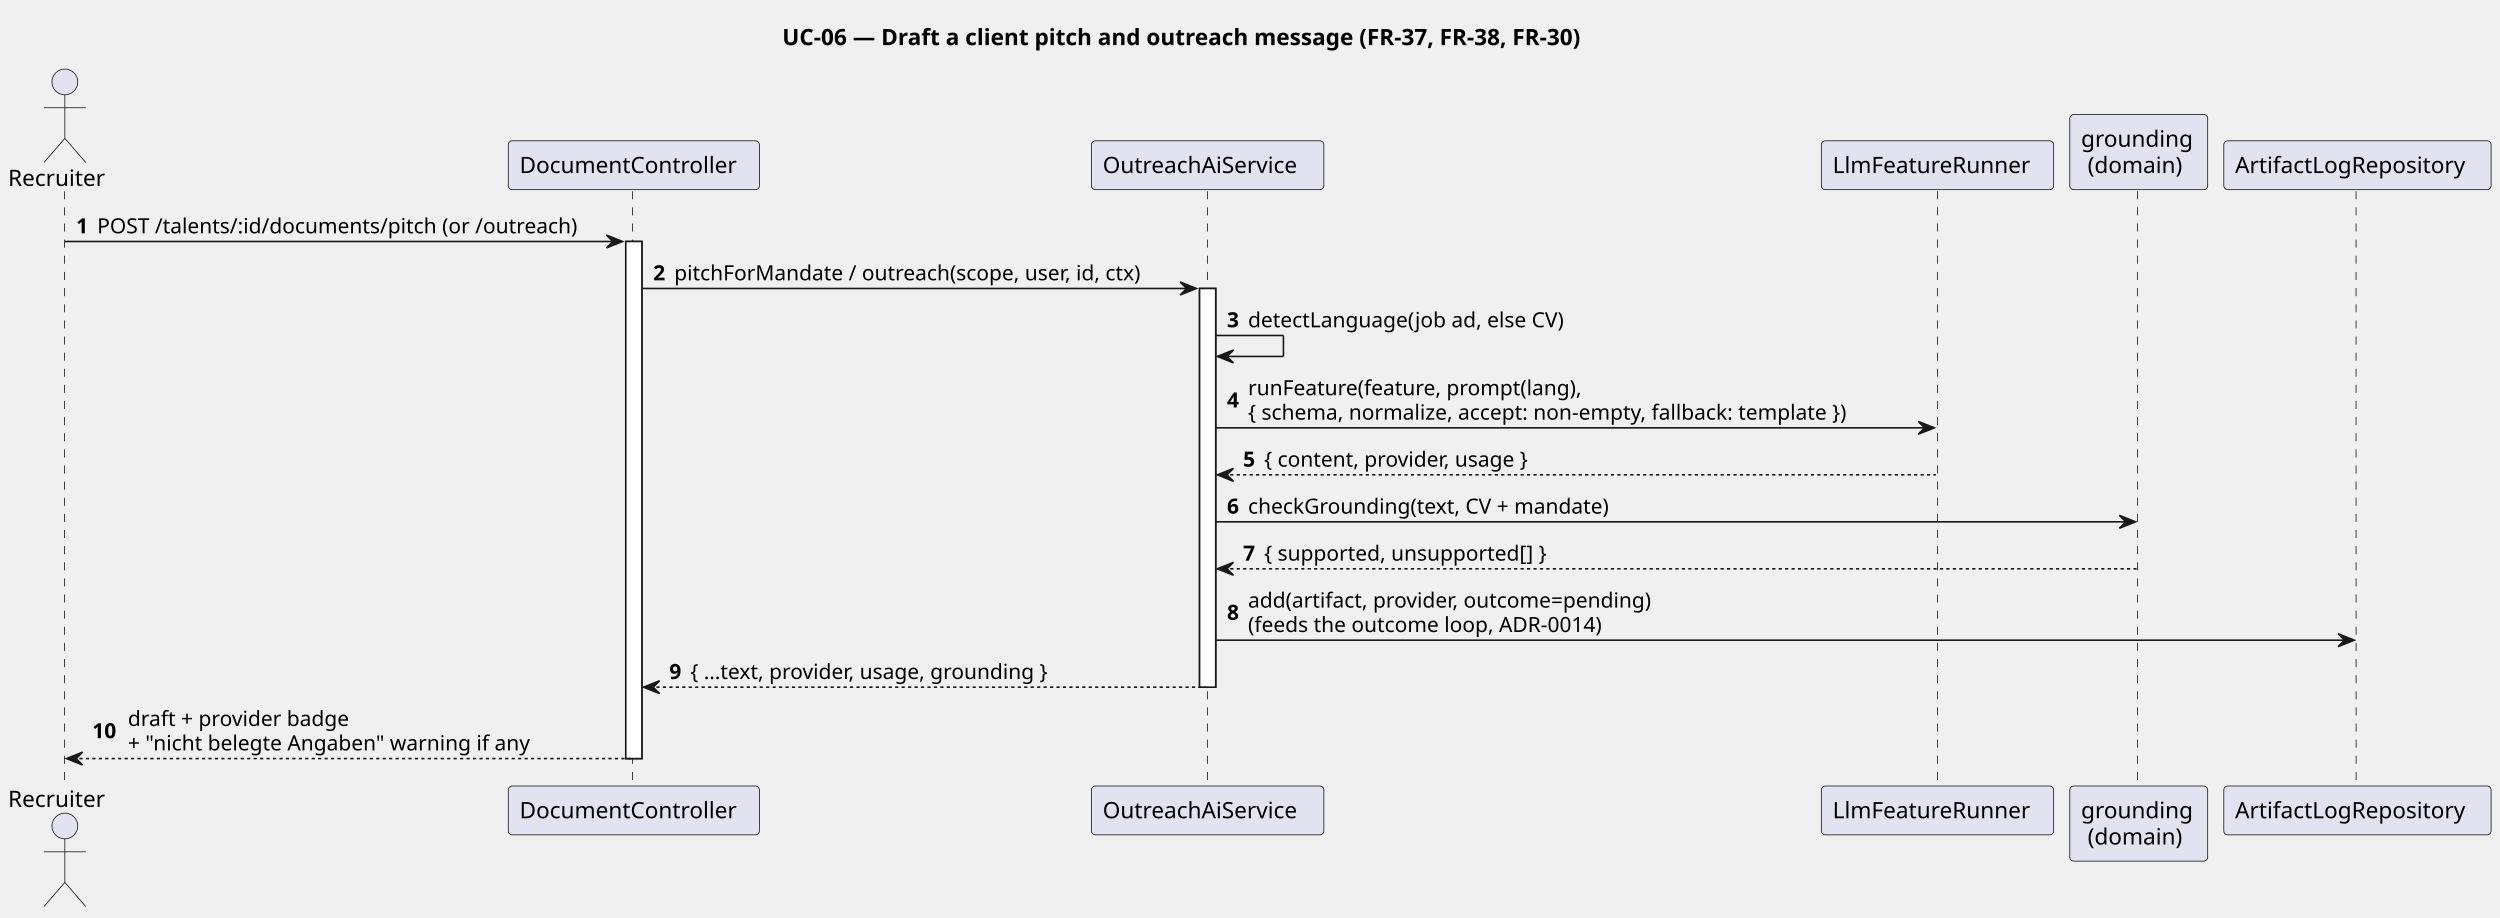
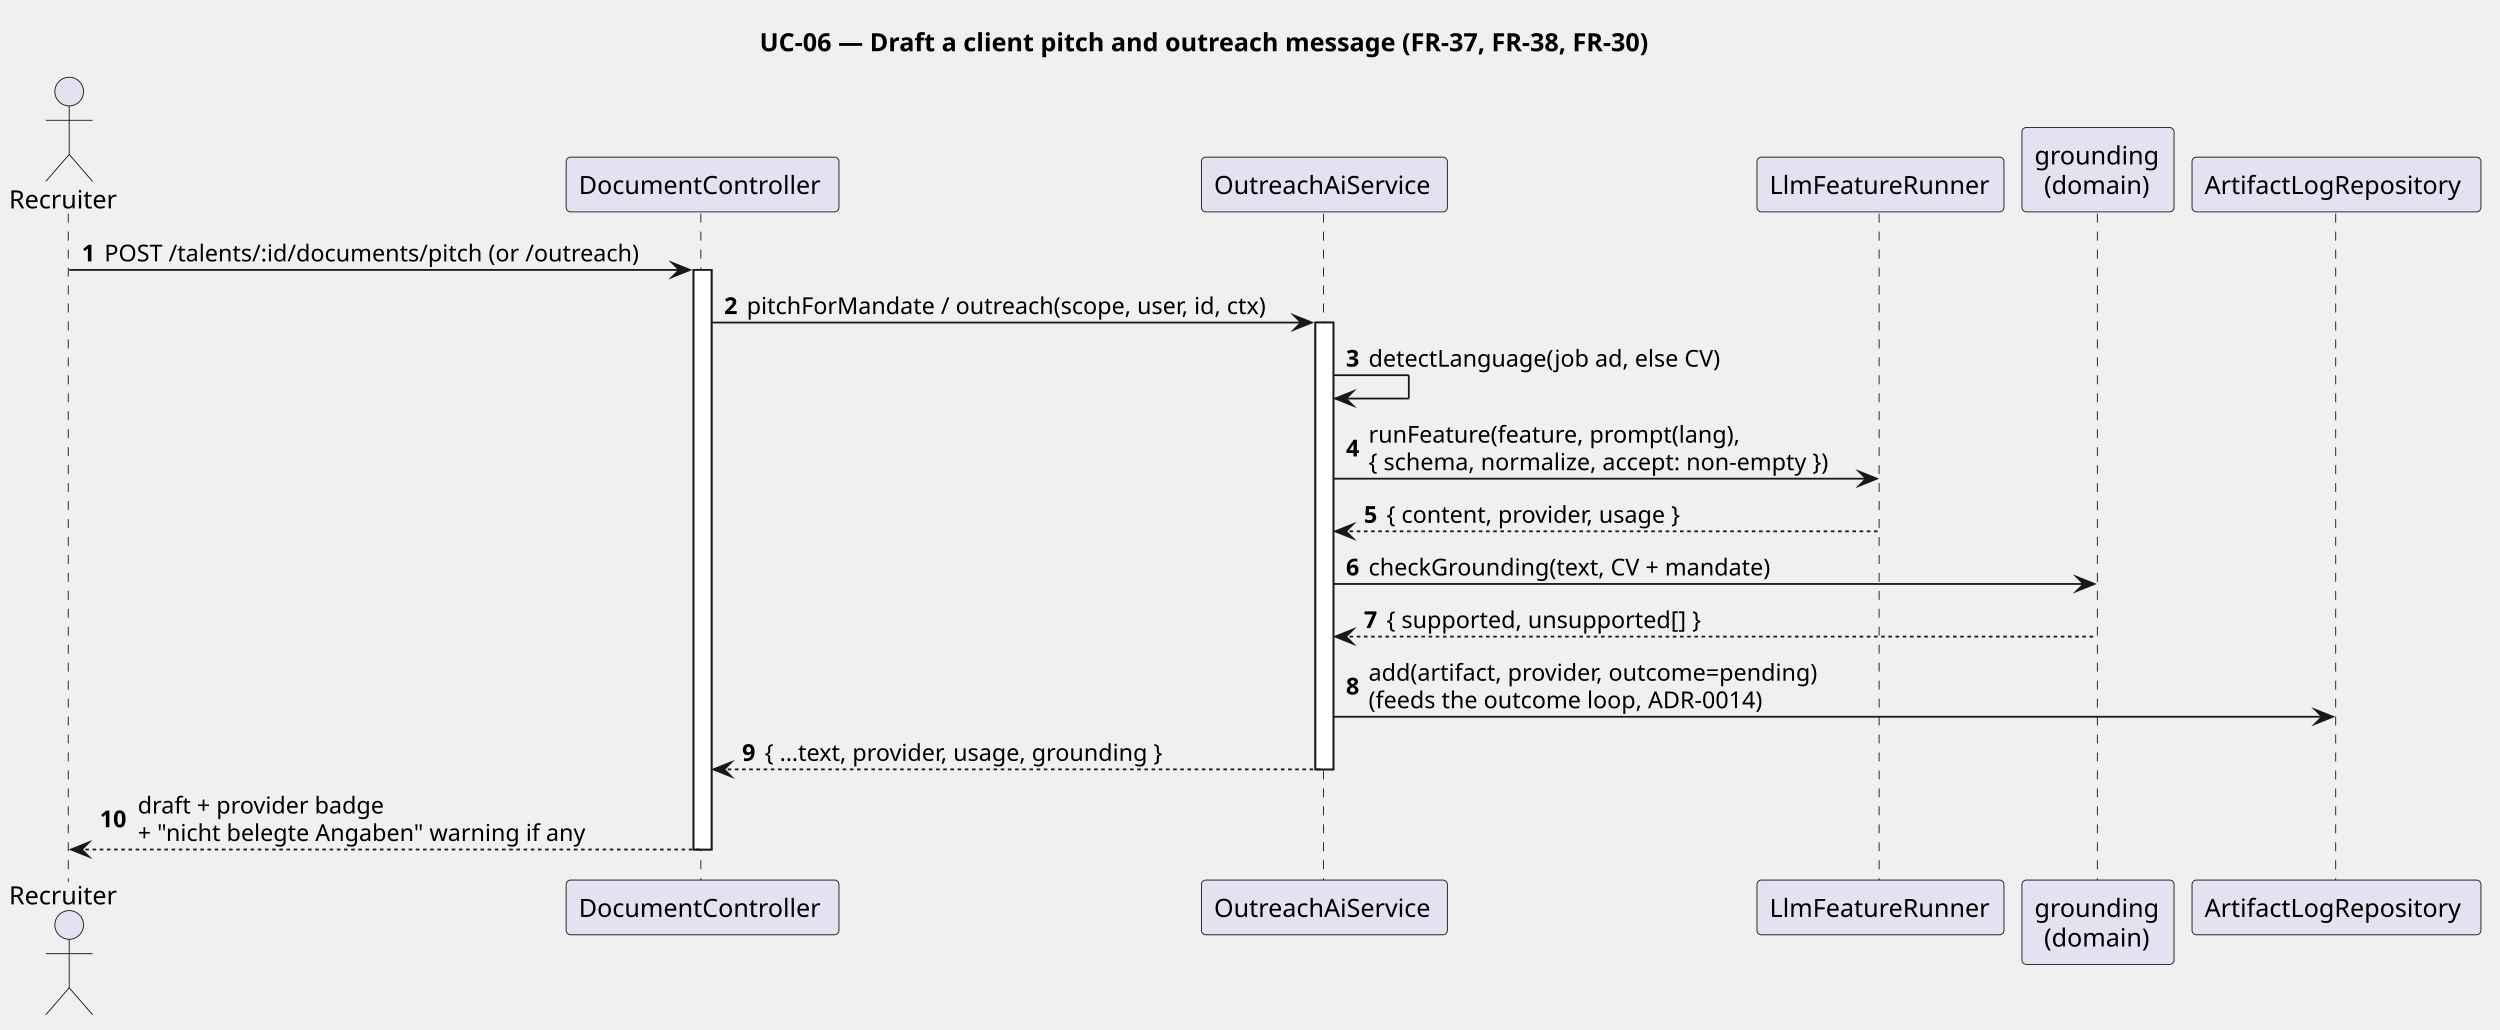
- <svg xmlns="http://www.w3.org/2000/svg" contentStyleType="text/css" height="569px" preserveAspectRatio="none" style="width:1550px;height:569px;background:#FFFFFF;" version="1.1" viewBox="0 0 1550 569" width="1550px" zoomAndPan="magnify">
+ <svg xmlns="http://www.w3.org/2000/svg" contentStyleType="text/css" data-diagram-type="SEQUENCE" height="573px" preserveAspectRatio="none" style="width:1392px;height:573px;background:#FFFFFF;" version="1.1" viewBox="0 0 1392 573" width="1392px" zoomAndPan="magnify">
  <defs />
  <g>
-     <text fill="#000000" font-family="sans-serif" font-size="14" font-weight="bold" lengthAdjust="spacing" textLength="578.464" x="485.011" y="27.995">UC-06 — Draft a client pitch and outreach message (FR-37, FR-38, FR-30)</text>
-     <rect fill="#FFFFFF" height="320.594" style="stroke:#181818;stroke-width:1.0;" width="10" x="387.979" y="149.727" />
-     <rect fill="#FFFFFF" height="247.195" style="stroke:#181818;stroke-width:1.0;" width="10" x="743.732" y="178.859" />
-     <line style="stroke:#181818;stroke-width:0.5;stroke-dasharray:5.0,5.0;" x1="40" x2="40" y1="118.594" y2="488.32" />
-     <line style="stroke:#181818;stroke-width:0.5;stroke-dasharray:5.0,5.0;" x1="392.128" x2="392.128" y1="118.594" y2="488.32" />
-     <line style="stroke:#181818;stroke-width:0.5;stroke-dasharray:5.0,5.0;" x1="748.678" x2="748.678" y1="118.594" y2="488.32" />
-     <line style="stroke:#181818;stroke-width:0.5;stroke-dasharray:5.0,5.0;" x1="1201.245" x2="1201.245" y1="118.594" y2="488.32" />
-     <line style="stroke:#181818;stroke-width:0.5;stroke-dasharray:5.0,5.0;" x1="1325.265" x2="1325.265" y1="118.594" y2="488.32" />
-     <line style="stroke:#181818;stroke-width:0.5;stroke-dasharray:5.0,5.0;" x1="1460.755" x2="1460.755" y1="118.594" y2="488.32" />
-     <text fill="#000000" font-family="sans-serif" font-size="14" lengthAdjust="spacing" textLength="64.415" x="5" y="115.292">Recruiter</text>
-     <ellipse cx="40.208" cy="50.797" fill="#E2E2F0" rx="8" ry="8" style="stroke:#181818;stroke-width:0.5;" />
-     <path d="M40.208,58.797 L40.208,85.797 M27.207,66.797 L53.208,66.797 M40.208,85.797 L27.207,100.797 M40.208,85.797 L53.208,100.797 " fill="none" style="stroke:#181818;stroke-width:0.5;" />
-     <text fill="#000000" font-family="sans-serif" font-size="14" lengthAdjust="spacing" textLength="64.415" x="5" y="500.315">Recruiter</text>
-     <ellipse cx="40.208" cy="512.117" fill="#E2E2F0" rx="8" ry="8" style="stroke:#181818;stroke-width:0.5;" />
-     <path d="M40.208,520.117 L40.208,547.117 M27.207,528.117 L53.208,528.117 M40.208,547.117 L27.207,562.117 M40.208,547.117 L53.208,562.117 " fill="none" style="stroke:#181818;stroke-width:0.5;" />
-     <rect fill="#E2E2F0" height="30.297" rx="2.5" ry="2.5" style="stroke:#181818;stroke-width:0.5;" width="155.702" x="315.128" y="87.297" />
-     <text fill="#000000" font-family="sans-serif" font-size="14" lengthAdjust="spacing" textLength="141.702" x="322.128" y="107.292">DocumentController</text>
-     <rect fill="#E2E2F0" height="30.297" rx="2.5" ry="2.5" style="stroke:#181818;stroke-width:0.5;" width="155.702" x="315.128" y="487.32" />
-     <text fill="#000000" font-family="sans-serif" font-size="14" lengthAdjust="spacing" textLength="141.702" x="322.128" y="507.315">DocumentController</text>
-     <rect fill="#E2E2F0" height="30.297" rx="2.5" ry="2.5" style="stroke:#181818;stroke-width:0.5;" width="144.108" x="676.678" y="87.297" />
-     <text fill="#000000" font-family="sans-serif" font-size="14" lengthAdjust="spacing" textLength="130.108" x="683.678" y="107.292">OutreachAiService</text>
-     <rect fill="#E2E2F0" height="30.297" rx="2.5" ry="2.5" style="stroke:#181818;stroke-width:0.5;" width="144.108" x="676.678" y="487.32" />
-     <text fill="#000000" font-family="sans-serif" font-size="14" lengthAdjust="spacing" textLength="130.108" x="683.678" y="507.315">OutreachAiService</text>
-     <rect fill="#E2E2F0" height="30.297" rx="2.5" ry="2.5" style="stroke:#181818;stroke-width:0.5;" width="144.019" x="1129.245" y="87.297" />
-     <text fill="#000000" font-family="sans-serif" font-size="14" lengthAdjust="spacing" textLength="130.019" x="1136.245" y="107.292">LlmFeatureRunner</text>
-     <rect fill="#E2E2F0" height="30.297" rx="2.5" ry="2.5" style="stroke:#181818;stroke-width:0.5;" width="144.019" x="1129.245" y="487.32" />
-     <text fill="#000000" font-family="sans-serif" font-size="14" lengthAdjust="spacing" textLength="130.019" x="1136.245" y="507.315">LlmFeatureRunner</text>
-     <rect fill="#E2E2F0" height="46.594" rx="2.5" ry="2.5" style="stroke:#181818;stroke-width:0.5;" width="85.49" x="1283.265" y="71" />
-     <text fill="#000000" font-family="sans-serif" font-size="14" lengthAdjust="spacing" textLength="71.49" x="1290.265" y="90.995">grounding</text>
-     <text fill="#000000" font-family="sans-serif" font-size="14" lengthAdjust="spacing" textLength="63.355" x="1294.332" y="107.292">(domain)</text>
-     <rect fill="#E2E2F0" height="46.594" rx="2.5" ry="2.5" style="stroke:#181818;stroke-width:0.5;" width="85.49" x="1283.265" y="487.32" />
-     <text fill="#000000" font-family="sans-serif" font-size="14" lengthAdjust="spacing" textLength="71.49" x="1290.265" y="507.315">grounding</text>
-     <text fill="#000000" font-family="sans-serif" font-size="14" lengthAdjust="spacing" textLength="63.355" x="1294.332" y="523.612">(domain)</text>
-     <rect fill="#E2E2F0" height="30.297" rx="2.5" ry="2.5" style="stroke:#181818;stroke-width:0.5;" width="165.731" x="1378.755" y="87.297" />
-     <text fill="#000000" font-family="sans-serif" font-size="14" lengthAdjust="spacing" textLength="151.731" x="1385.755" y="107.292">ArtifactLogRepository</text>
-     <rect fill="#E2E2F0" height="30.297" rx="2.5" ry="2.5" style="stroke:#181818;stroke-width:0.5;" width="165.731" x="1378.755" y="487.32" />
-     <text fill="#000000" font-family="sans-serif" font-size="14" lengthAdjust="spacing" textLength="151.731" x="1385.755" y="507.315">ArtifactLogRepository</text>
-     <rect fill="#FFFFFF" height="320.594" style="stroke:#181818;stroke-width:1.0;" width="10" x="387.979" y="149.727" />
-     <rect fill="#FFFFFF" height="247.195" style="stroke:#181818;stroke-width:1.0;" width="10" x="743.732" y="178.859" />
-     <polygon fill="#181818" points="375.979,145.727,385.979,149.727,375.979,153.727,379.979,149.727" style="stroke:#181818;stroke-width:1.0;" />
-     <line style="stroke:#181818;stroke-width:1.0;" x1="40.208" x2="381.979" y1="149.727" y2="149.727" />
-     <text fill="#000000" font-family="sans-serif" font-size="13" font-weight="bold" lengthAdjust="spacing" textLength="9.045" x="47.208" y="144.661">1</text>
-     <text fill="#000000" font-family="sans-serif" font-size="13" lengthAdjust="spacing" textLength="315.726" x="60.253" y="144.661">POST /talents/:id/documents/pitch (or /outreach)</text>
-     <polygon fill="#181818" points="731.732,174.859,741.732,178.859,731.732,182.859,735.732,178.859" style="stroke:#181818;stroke-width:1.0;" />
-     <line style="stroke:#181818;stroke-width:1.0;" x1="397.979" x2="737.732" y1="178.859" y2="178.859" />
-     <text fill="#000000" font-family="sans-serif" font-size="13" font-weight="bold" lengthAdjust="spacing" textLength="9.045" x="404.979" y="173.793">2</text>
-     <text fill="#000000" font-family="sans-serif" font-size="13" lengthAdjust="spacing" textLength="313.707" x="418.024" y="173.793">pitchForMandate / outreach(scope, user, id, ctx)</text>
-     <line style="stroke:#181818;stroke-width:1.0;" x1="753.732" x2="795.732" y1="207.992" y2="207.992" />
-     <line style="stroke:#181818;stroke-width:1.0;" x1="795.732" x2="795.732" y1="207.992" y2="220.992" />
-     <line style="stroke:#181818;stroke-width:1.0;" x1="754.732" x2="795.732" y1="220.992" y2="220.992" />
-     <polygon fill="#181818" points="764.732,216.992,754.732,220.992,764.732,224.992,760.732,220.992" style="stroke:#181818;stroke-width:1.0;" />
-     <text fill="#000000" font-family="sans-serif" font-size="13" font-weight="bold" lengthAdjust="spacing" textLength="9.045" x="760.732" y="202.926">3</text>
-     <text fill="#000000" font-family="sans-serif" font-size="13" lengthAdjust="spacing" textLength="212.805" x="773.777" y="202.926">detectLanguage(job ad, else CV)</text>
-     <polygon fill="#181818" points="1189.255,261.258,1199.255,265.258,1189.255,269.258,1193.255,265.258" style="stroke:#181818;stroke-width:1.0;" />
-     <line style="stroke:#181818;stroke-width:1.0;" x1="753.732" x2="1195.255" y1="265.258" y2="265.258" />
-     <text fill="#000000" font-family="sans-serif" font-size="13" font-weight="bold" lengthAdjust="spacing" textLength="9.045" x="760.732" y="252.625">4</text>
-     <text fill="#000000" font-family="sans-serif" font-size="13" lengthAdjust="spacing" textLength="222.409" x="773.777" y="245.059">runFeature(feature, prompt(lang),</text>
-     <text fill="#000000" font-family="sans-serif" font-size="13" lengthAdjust="spacing" textLength="410.478" x="773.777" y="260.192">{ schema, normalize, accept: non-empty, fallback: template })</text>
-     <polygon fill="#181818" points="764.732,290.391,754.732,294.391,764.732,298.391,760.732,294.391" style="stroke:#181818;stroke-width:1.0;" />
-     <line style="stroke:#181818;stroke-width:1.0;stroke-dasharray:2.0,2.0;" x1="758.732" x2="1200.255" y1="294.391" y2="294.391" />
-     <text fill="#000000" font-family="sans-serif" font-size="13" font-weight="bold" lengthAdjust="spacing" textLength="9.045" x="770.732" y="289.325">5</text>
-     <text fill="#000000" font-family="sans-serif" font-size="13" lengthAdjust="spacing" textLength="184.787" x="783.777" y="289.325">{ content, provider, usage }</text>
-     <polygon fill="#181818" points="1314.01,319.523,1324.01,323.523,1314.01,327.523,1318.01,323.523" style="stroke:#181818;stroke-width:1.0;" />
-     <line style="stroke:#181818;stroke-width:1.0;" x1="753.732" x2="1320.01" y1="323.523" y2="323.523" />
-     <text fill="#000000" font-family="sans-serif" font-size="13" font-weight="bold" lengthAdjust="spacing" textLength="9.045" x="760.732" y="318.457">6</text>
-     <text fill="#000000" font-family="sans-serif" font-size="13" lengthAdjust="spacing" textLength="245.87" x="773.777" y="318.457">checkGrounding(text, CV + mandate)</text>
-     <polygon fill="#181818" points="764.732,348.656,754.732,352.656,764.732,356.656,760.732,352.656" style="stroke:#181818;stroke-width:1.0;" />
-     <line style="stroke:#181818;stroke-width:1.0;stroke-dasharray:2.0,2.0;" x1="758.732" x2="1325.01" y1="352.656" y2="352.656" />
-     <text fill="#000000" font-family="sans-serif" font-size="13" font-weight="bold" lengthAdjust="spacing" textLength="9.045" x="770.732" y="347.59">7</text>
-     <text fill="#000000" font-family="sans-serif" font-size="13" lengthAdjust="spacing" textLength="192.017" x="783.777" y="347.59">{ supported, unsupported[] }</text>
-     <polygon fill="#181818" points="1449.62,392.922,1459.62,396.922,1449.62,400.922,1453.62,396.922" style="stroke:#181818;stroke-width:1.0;" />
-     <line style="stroke:#181818;stroke-width:1.0;" x1="753.732" x2="1455.62" y1="396.922" y2="396.922" />
-     <text fill="#000000" font-family="sans-serif" font-size="13" font-weight="bold" lengthAdjust="spacing" textLength="9.045" x="760.732" y="384.29">8</text>
-     <text fill="#000000" font-family="sans-serif" font-size="13" lengthAdjust="spacing" textLength="273.19" x="773.777" y="376.723">add(artifact, provider, outcome=pending)</text>
-     <text fill="#000000" font-family="sans-serif" font-size="13" lengthAdjust="spacing" textLength="238.272" x="773.777" y="391.856">(feeds the outcome loop, ADR-0014)</text>
-     <polygon fill="#181818" points="408.979,422.055,398.979,426.055,408.979,430.055,404.979,426.055" style="stroke:#181818;stroke-width:1.0;" />
-     <line style="stroke:#181818;stroke-width:1.0;stroke-dasharray:2.0,2.0;" x1="402.979" x2="747.732" y1="426.055" y2="426.055" />
-     <text fill="#000000" font-family="sans-serif" font-size="13" font-weight="bold" lengthAdjust="spacing" textLength="9.045" x="414.979" y="420.989">9</text>
-     <text fill="#000000" font-family="sans-serif" font-size="13" lengthAdjust="spacing" textLength="248.549" x="428.024" y="420.989">{ …text, provider, usage, grounding }</text>
-     <polygon fill="#181818" points="51.208,466.32,41.208,470.32,51.208,474.32,47.208,470.32" style="stroke:#181818;stroke-width:1.0;" />
-     <line style="stroke:#181818;stroke-width:1.0;stroke-dasharray:2.0,2.0;" x1="45.208" x2="391.979" y1="470.32" y2="470.32" />
-     <text fill="#000000" font-family="sans-serif" font-size="13" font-weight="bold" lengthAdjust="spacing" textLength="18.091" x="57.208" y="457.688">10</text>
-     <text fill="#000000" font-family="sans-serif" font-size="13" lengthAdjust="spacing" textLength="149.697" x="79.298" y="450.122">draft + provider badge</text>
-     <text fill="#000000" font-family="sans-serif" font-size="13" lengthAdjust="spacing" textLength="271.4" x="79.298" y="465.254">+ "nicht belegte Angaben" warning if any</text>
+     <g class="title" data-source-line="1">
+       <text fill="#000000" font-family="sans-serif" font-size="14" font-weight="700" lengthAdjust="spacing" textLength="539.492" x="422.95" y="28.535">UC-06 — Draft a client pitch and outreach message (FR-37, FR-38, FR-30)</text>
+     </g>
+     <g>
+       <rect fill="#FFFFFF" height="322.727" style="stroke:#181818;stroke-width:1;" width="10" x="386.19" y="150.287" />
+     </g>
+     <g>
+       <rect fill="#FFFFFF" height="248.795" style="stroke:#181818;stroke-width:1;" width="10" x="732.427" y="179.598" />
+     </g>
+     <g class="participant-lifeline" data-entity-uid="part1" data-qualified-name="Recruiter" data-source-line="5" id="part1-lifeline">
+       <g>
+         <rect fill="#000000" fill-opacity="0" height="372.037" width="8" x="34.526" y="118.977" />
+         <line style="stroke:#181818;stroke-width:0.5;stroke-dasharray:5,5;" x1="38" x2="38" y1="118.977" y2="491.014" />
+       </g>
+     </g>
+     <g class="participant-lifeline" data-entity-uid="part2" data-qualified-name="Ctrl" data-source-line="6" id="part2-lifeline">
+       <g>
+         <rect fill="#000000" fill-opacity="0" height="372.037" width="8" x="387.19" y="118.977" />
+         <line style="stroke:#181818;stroke-width:0.5;stroke-dasharray:5,5;" x1="390.239" x2="390.239" y1="118.977" y2="491.014" />
+       </g>
+     </g>
+     <g class="participant-lifeline" data-entity-uid="part3" data-qualified-name="Svc" data-source-line="7" id="part3-lifeline">
+       <g>
+         <rect fill="#000000" fill-opacity="0" height="372.037" width="8" x="733.427" y="118.977" />
+         <line style="stroke:#181818;stroke-width:0.5;stroke-dasharray:5,5;" x1="736.948" x2="736.948" y1="118.977" y2="491.014" />
+       </g>
+     </g>
+     <g class="participant-lifeline" data-entity-uid="part4" data-qualified-name="Runner" data-source-line="8" id="part4-lifeline">
+       <g>
+         <rect fill="#000000" fill-opacity="0" height="372.037" width="8" x="1043.045" y="118.977" />
+         <line style="stroke:#181818;stroke-width:0.5;stroke-dasharray:5,5;" x1="1046.286" x2="1046.286" y1="118.977" y2="491.014" />
+       </g>
+     </g>
+     <g class="participant-lifeline" data-entity-uid="part5" data-qualified-name="Ground" data-source-line="9" id="part5-lifeline">
+       <g>
+         <rect fill="#000000" fill-opacity="0" height="372.037" width="8" x="1164.16" y="118.977" />
+         <line style="stroke:#181818;stroke-width:0.5;stroke-dasharray:5,5;" x1="1167.805" x2="1167.805" y1="118.977" y2="491.014" />
+       </g>
+     </g>
+     <g class="participant-lifeline" data-entity-uid="part6" data-qualified-name="Log" data-source-line="10" id="part6-lifeline">
+       <g>
+         <rect fill="#000000" fill-opacity="0" height="372.037" width="8" x="1296.954" y="118.977" />
+         <line style="stroke:#181818;stroke-width:0.5;stroke-dasharray:5,5;" x1="1300.516" x2="1300.516" y1="118.977" y2="491.014" />
+       </g>
+     </g>
+     <g class="participant participant-head" data-entity-uid="part1" data-qualified-name="Recruiter" data-source-line="5" id="part1-head">
+       <text fill="#000000" font-family="sans-serif" font-size="14" lengthAdjust="spacing" textLength="61.052" x="5" y="116.023">Recruiter</text>
+       <ellipse cx="38.526" cy="50.988" fill="#E2E2F0" rx="8" ry="8" style="stroke:#181818;stroke-width:0.5;" />
+       <path d="M38.526,58.988 L38.526,85.988 M25.526,66.988 L51.526,66.988 M38.526,85.988 L25.526,100.988 M38.526,85.988 L51.526,100.988" fill="none" style="stroke:#181818;stroke-width:0.5;" />
+     </g>
+     <g class="participant participant-tail" data-entity-uid="part1" data-qualified-name="Recruiter" data-source-line="5" id="part1-tail">
+       <text fill="#000000" font-family="sans-serif" font-size="14" lengthAdjust="spacing" textLength="61.052" x="5" y="503.549">Recruiter</text>
+       <ellipse cx="38.526" cy="515.002" fill="#E2E2F0" rx="8" ry="8" style="stroke:#181818;stroke-width:0.5;" />
+       <path d="M38.526,523.002 L38.526,550.002 M25.526,531.002 L51.526,531.002 M38.526,550.002 L25.526,565.002 M38.526,550.002 L51.526,565.002" fill="none" style="stroke:#181818;stroke-width:0.5;" />
+     </g>
+     <g class="participant participant-head" data-entity-uid="part2" data-qualified-name="Ctrl" data-source-line="6" id="part2-head">
+       <rect fill="#E2E2F0" height="30.488" rx="2.5" ry="2.5" style="stroke:#181818;stroke-width:0.5;" width="151.901" x="315.239" y="87.488" />
+       <text fill="#000000" font-family="sans-serif" font-size="14" lengthAdjust="spacing" textLength="137.901" x="322.239" y="108.023">DocumentController</text>
+     </g>
+     <g class="participant participant-tail" data-entity-uid="part2" data-qualified-name="Ctrl" data-source-line="6" id="part2-tail">
+       <rect fill="#E2E2F0" height="30.488" rx="2.5" ry="2.5" style="stroke:#181818;stroke-width:0.5;" width="151.901" x="315.239" y="490.014" />
+       <text fill="#000000" font-family="sans-serif" font-size="14" lengthAdjust="spacing" textLength="137.901" x="322.239" y="510.549">DocumentController</text>
+     </g>
+     <g class="participant participant-head" data-entity-uid="part3" data-qualified-name="Svc" data-source-line="7" id="part3-head">
+       <rect fill="#E2E2F0" height="30.488" rx="2.5" ry="2.5" style="stroke:#181818;stroke-width:0.5;" width="136.958" x="668.948" y="87.488" />
+       <text fill="#000000" font-family="sans-serif" font-size="14" lengthAdjust="spacing" textLength="122.958" x="675.948" y="108.023">OutreachAiService</text>
+     </g>
+     <g class="participant participant-tail" data-entity-uid="part3" data-qualified-name="Svc" data-source-line="7" id="part3-tail">
+       <rect fill="#E2E2F0" height="30.488" rx="2.5" ry="2.5" style="stroke:#181818;stroke-width:0.5;" width="136.958" x="668.948" y="490.014" />
+       <text fill="#000000" font-family="sans-serif" font-size="14" lengthAdjust="spacing" textLength="122.958" x="675.948" y="510.549">OutreachAiService</text>
+     </g>
+     <g class="participant participant-head" data-entity-uid="part4" data-qualified-name="Runner" data-source-line="8" id="part4-head">
+       <rect fill="#E2E2F0" height="30.488" rx="2.5" ry="2.5" style="stroke:#181818;stroke-width:0.5;" width="137.519" x="978.286" y="87.488" />
+       <text fill="#000000" font-family="sans-serif" font-size="14" lengthAdjust="spacing" textLength="123.519" x="985.286" y="108.023">LlmFeatureRunner</text>
+     </g>
+     <g class="participant participant-tail" data-entity-uid="part4" data-qualified-name="Runner" data-source-line="8" id="part4-tail">
+       <rect fill="#E2E2F0" height="30.488" rx="2.5" ry="2.5" style="stroke:#181818;stroke-width:0.5;" width="137.519" x="978.286" y="490.014" />
+       <text fill="#000000" font-family="sans-serif" font-size="14" lengthAdjust="spacing" textLength="123.519" x="985.286" y="510.549">LlmFeatureRunner</text>
+     </g>
+     <g class="participant participant-head" data-entity-uid="part5" data-qualified-name="Ground" data-source-line="9" id="part5-head">
+       <rect fill="#E2E2F0" height="46.977" rx="2.5" ry="2.5" style="stroke:#181818;stroke-width:0.5;" width="84.711" x="1125.805" y="71" />
+       <text fill="#000000" font-family="sans-serif" font-size="14" lengthAdjust="spacing" textLength="70.711" x="1132.805" y="91.535">grounding</text>
+       <text fill="#000000" font-family="sans-serif" font-size="14" lengthAdjust="spacing" textLength="60.054" x="1138.133" y="108.023">(domain)</text>
+     </g>
+     <g class="participant participant-tail" data-entity-uid="part5" data-qualified-name="Ground" data-source-line="9" id="part5-tail">
+       <rect fill="#E2E2F0" height="46.977" rx="2.5" ry="2.5" style="stroke:#181818;stroke-width:0.5;" width="84.711" x="1125.805" y="490.014" />
+       <text fill="#000000" font-family="sans-serif" font-size="14" lengthAdjust="spacing" textLength="70.711" x="1132.805" y="510.549">grounding</text>
+       <text fill="#000000" font-family="sans-serif" font-size="14" lengthAdjust="spacing" textLength="60.054" x="1138.133" y="527.037">(domain)</text>
+     </g>
+     <g class="participant participant-head" data-entity-uid="part6" data-qualified-name="Log" data-source-line="10" id="part6-head">
+       <rect fill="#E2E2F0" height="30.488" rx="2.5" ry="2.5" style="stroke:#181818;stroke-width:0.5;" width="160.877" x="1220.516" y="87.488" />
+       <text fill="#000000" font-family="sans-serif" font-size="14" lengthAdjust="spacing" textLength="146.877" x="1227.516" y="108.023">ArtifactLogRepository</text>
+     </g>
+     <g class="participant participant-tail" data-entity-uid="part6" data-qualified-name="Log" data-source-line="10" id="part6-tail">
+       <rect fill="#E2E2F0" height="30.488" rx="2.5" ry="2.5" style="stroke:#181818;stroke-width:0.5;" width="160.877" x="1220.516" y="490.014" />
+       <text fill="#000000" font-family="sans-serif" font-size="14" lengthAdjust="spacing" textLength="146.877" x="1227.516" y="510.549">ArtifactLogRepository</text>
+     </g>
+     <g>
+       <rect fill="#FFFFFF" height="322.727" style="stroke:#181818;stroke-width:1;" width="10" x="386.19" y="150.287" />
+     </g>
+     <g>
+       <rect fill="#FFFFFF" height="248.795" style="stroke:#181818;stroke-width:1;" width="10" x="732.427" y="179.598" />
+     </g>
+     <g class="message" data-entity-1="part1" data-entity-2="part2" data-source-line="12" id="msg1">
+       <polygon fill="#181818" points="374.19,146.287,384.19,150.287,374.19,154.287,378.19,150.287" style="stroke:#181818;stroke-width:1;stroke-linejoin:miter;stroke-miterlimit:10;" />
+       <line style="stroke:#181818;stroke-width:1;" x1="38.526" x2="380.19" y1="150.287" y2="150.287" />
+       <text fill="#000000" font-family="sans-serif" font-size="13" font-weight="700" lengthAdjust="spacing" textLength="8.576" x="45.526" y="145.545">1</text>
+       <text fill="#000000" font-family="sans-serif" font-size="13" lengthAdjust="spacing" textLength="316.088" x="58.102" y="145.545">POST /talents/:id/documents/pitch (or /outreach)</text>
+     </g>
+     <g class="message" data-entity-1="part2" data-entity-2="part3" data-source-line="14" id="msg2">
+       <polygon fill="#181818" points="720.427,175.598,730.427,179.598,720.427,183.598,724.427,179.598" style="stroke:#181818;stroke-width:1;stroke-linejoin:miter;stroke-miterlimit:10;" />
+       <line style="stroke:#181818;stroke-width:1;" x1="396.19" x2="726.427" y1="179.598" y2="179.598" />
+       <text fill="#000000" font-family="sans-serif" font-size="13" font-weight="700" lengthAdjust="spacing" textLength="8.576" x="403.19" y="174.856">2</text>
+       <text fill="#000000" font-family="sans-serif" font-size="13" lengthAdjust="spacing" textLength="304.662" x="415.765" y="174.856">pitchForMandate / outreach(scope, user, id, ctx)</text>
+     </g>
+     <g class="message" data-entity-1="part3" data-entity-2="part3" data-source-line="16" id="msg3">
+       <line style="stroke:#181818;stroke-width:1;" x1="742.427" x2="784.427" y1="208.908" y2="208.908" />
+       <line style="stroke:#181818;stroke-width:1;" x1="784.427" x2="784.427" y1="208.908" y2="221.908" />
+       <line style="stroke:#181818;stroke-width:1;" x1="743.427" x2="784.427" y1="221.908" y2="221.908" />
+       <polygon fill="#181818" points="753.427,217.908,743.427,221.908,753.427,225.908,749.427,221.908" style="stroke:#181818;stroke-width:1;stroke-linejoin:miter;stroke-miterlimit:10;" />
+       <text fill="#000000" font-family="sans-serif" font-size="13" font-weight="700" lengthAdjust="spacing" textLength="8.576" x="749.427" y="204.166">3</text>
+       <text fill="#000000" font-family="sans-serif" font-size="13" lengthAdjust="spacing" textLength="202.687" x="762.003" y="204.166">detectLanguage(job ad, else CV)</text>
+     </g>
+     <g class="message" data-entity-1="part3" data-entity-2="part4" data-source-line="17" id="msg4">
+       <polygon fill="#181818" points="1035.045,262.529,1045.045,266.529,1035.045,270.529,1039.045,266.529" style="stroke:#181818;stroke-width:1;stroke-linejoin:miter;stroke-miterlimit:10;" />
+       <line style="stroke:#181818;stroke-width:1;" x1="742.427" x2="1041.045" y1="266.529" y2="266.529" />
+       <text fill="#000000" font-family="sans-serif" font-size="13" font-weight="700" lengthAdjust="spacing" textLength="8.576" x="749.427" y="254.132">4</text>
+       <text fill="#000000" font-family="sans-serif" font-size="13" lengthAdjust="spacing" textLength="211.834" x="762.003" y="246.477">runFeature(feature, prompt(lang),</text>
+       <text fill="#000000" font-family="sans-serif" font-size="13" lengthAdjust="spacing" textLength="268.043" x="762.003" y="261.787">{ schema, normalize, accept: non-empty })</text>
+     </g>
+     <g class="message" data-entity-1="part4" data-entity-2="part3" data-source-line="18" id="msg5">
+       <polygon fill="#181818" points="753.427,291.84,743.427,295.84,753.427,299.84,749.427,295.84" style="stroke:#181818;stroke-width:1;stroke-linejoin:miter;stroke-miterlimit:10;" />
+       <line style="stroke:#181818;stroke-width:1;stroke-dasharray:2,2;" x1="747.427" x2="1046.045" y1="295.84" y2="295.84" />
+       <text fill="#000000" font-family="sans-serif" font-size="13" font-weight="700" lengthAdjust="spacing" textLength="8.576" x="759.427" y="291.098">5</text>
+       <text fill="#000000" font-family="sans-serif" font-size="13" lengthAdjust="spacing" textLength="170.822" x="772.003" y="291.098">{ content, provider, usage }</text>
+     </g>
+     <g class="message" data-entity-1="part3" data-entity-2="part5" data-source-line="19" id="msg6">
+       <polygon fill="#181818" points="1156.16,321.15,1166.16,325.15,1156.16,329.15,1160.16,325.15" style="stroke:#181818;stroke-width:1;stroke-linejoin:miter;stroke-miterlimit:10;" />
+       <line style="stroke:#181818;stroke-width:1;" x1="742.427" x2="1162.16" y1="325.15" y2="325.15" />
+       <text fill="#000000" font-family="sans-serif" font-size="13" font-weight="700" lengthAdjust="spacing" textLength="8.576" x="749.427" y="320.408">6</text>
+       <text fill="#000000" font-family="sans-serif" font-size="13" lengthAdjust="spacing" textLength="235.701" x="762.003" y="320.408">checkGrounding(text, CV + mandate)</text>
+     </g>
+     <g class="message" data-entity-1="part5" data-entity-2="part3" data-source-line="20" id="msg7">
+       <polygon fill="#181818" points="753.427,350.461,743.427,354.461,753.427,358.461,749.427,354.461" style="stroke:#181818;stroke-width:1;stroke-linejoin:miter;stroke-miterlimit:10;" />
+       <line style="stroke:#181818;stroke-width:1;stroke-dasharray:2,2;" x1="747.427" x2="1167.16" y1="354.461" y2="354.461" />
+       <text fill="#000000" font-family="sans-serif" font-size="13" font-weight="700" lengthAdjust="spacing" textLength="8.576" x="759.427" y="349.719">7</text>
+       <text fill="#000000" font-family="sans-serif" font-size="13" lengthAdjust="spacing" textLength="178.801" x="772.003" y="349.719">{ supported, unsupported[] }</text>
+     </g>
+     <g class="message" data-entity-1="part3" data-entity-2="part6" data-source-line="21" id="msg8">
+       <polygon fill="#181818" points="1288.954,395.082,1298.954,399.082,1288.954,403.082,1292.954,399.082" style="stroke:#181818;stroke-width:1;stroke-linejoin:miter;stroke-miterlimit:10;" />
+       <line style="stroke:#181818;stroke-width:1;" x1="742.427" x2="1294.954" y1="399.082" y2="399.082" />
+       <text fill="#000000" font-family="sans-serif" font-size="13" font-weight="700" lengthAdjust="spacing" textLength="8.576" x="749.427" y="386.685">8</text>
+       <text fill="#000000" font-family="sans-serif" font-size="13" lengthAdjust="spacing" textLength="262.647" x="762.003" y="379.029">add(artifact, provider, outcome=pending)</text>
+       <text fill="#000000" font-family="sans-serif" font-size="13" lengthAdjust="spacing" textLength="233.448" x="762.003" y="394.34">(feeds the outcome loop, ADR-0014)</text>
+     </g>
+     <g class="message" data-entity-1="part3" data-entity-2="part2" data-source-line="22" id="msg9">
+       <polygon fill="#181818" points="407.19,424.393,397.19,428.393,407.19,432.393,403.19,428.393" style="stroke:#181818;stroke-width:1;stroke-linejoin:miter;stroke-miterlimit:10;" />
+       <line style="stroke:#181818;stroke-width:1;stroke-dasharray:2,2;" x1="401.19" x2="736.427" y1="428.393" y2="428.393" />
+       <text fill="#000000" font-family="sans-serif" font-size="13" font-weight="700" lengthAdjust="spacing" textLength="8.576" x="413.19" y="423.65">9</text>
+       <text fill="#000000" font-family="sans-serif" font-size="13" lengthAdjust="spacing" textLength="234.901" x="425.765" y="423.65">{ …text, provider, usage, grounding }</text>
+     </g>
+     <g class="message" data-entity-1="part2" data-entity-2="part1" data-source-line="24" id="msg10">
+       <polygon fill="#181818" points="49.526,469.014,39.526,473.014,49.526,477.014,45.526,473.014" style="stroke:#181818;stroke-width:1;stroke-linejoin:miter;stroke-miterlimit:10;" />
+       <line style="stroke:#181818;stroke-width:1;stroke-dasharray:2,2;" x1="43.526" x2="390.19" y1="473.014" y2="473.014" />
+       <text fill="#000000" font-family="sans-serif" font-size="13" font-weight="700" lengthAdjust="spacing" textLength="17.151" x="55.526" y="460.616">10</text>
+       <text fill="#000000" font-family="sans-serif" font-size="13" lengthAdjust="spacing" textLength="144.606" x="76.677" y="452.961">draft + provider badge</text>
+       <text fill="#000000" font-family="sans-serif" font-size="13" lengthAdjust="spacing" textLength="259.683" x="76.677" y="468.272">+ "nicht belegte Angaben" warning if any</text>
+     </g>
  </g>
</svg>
